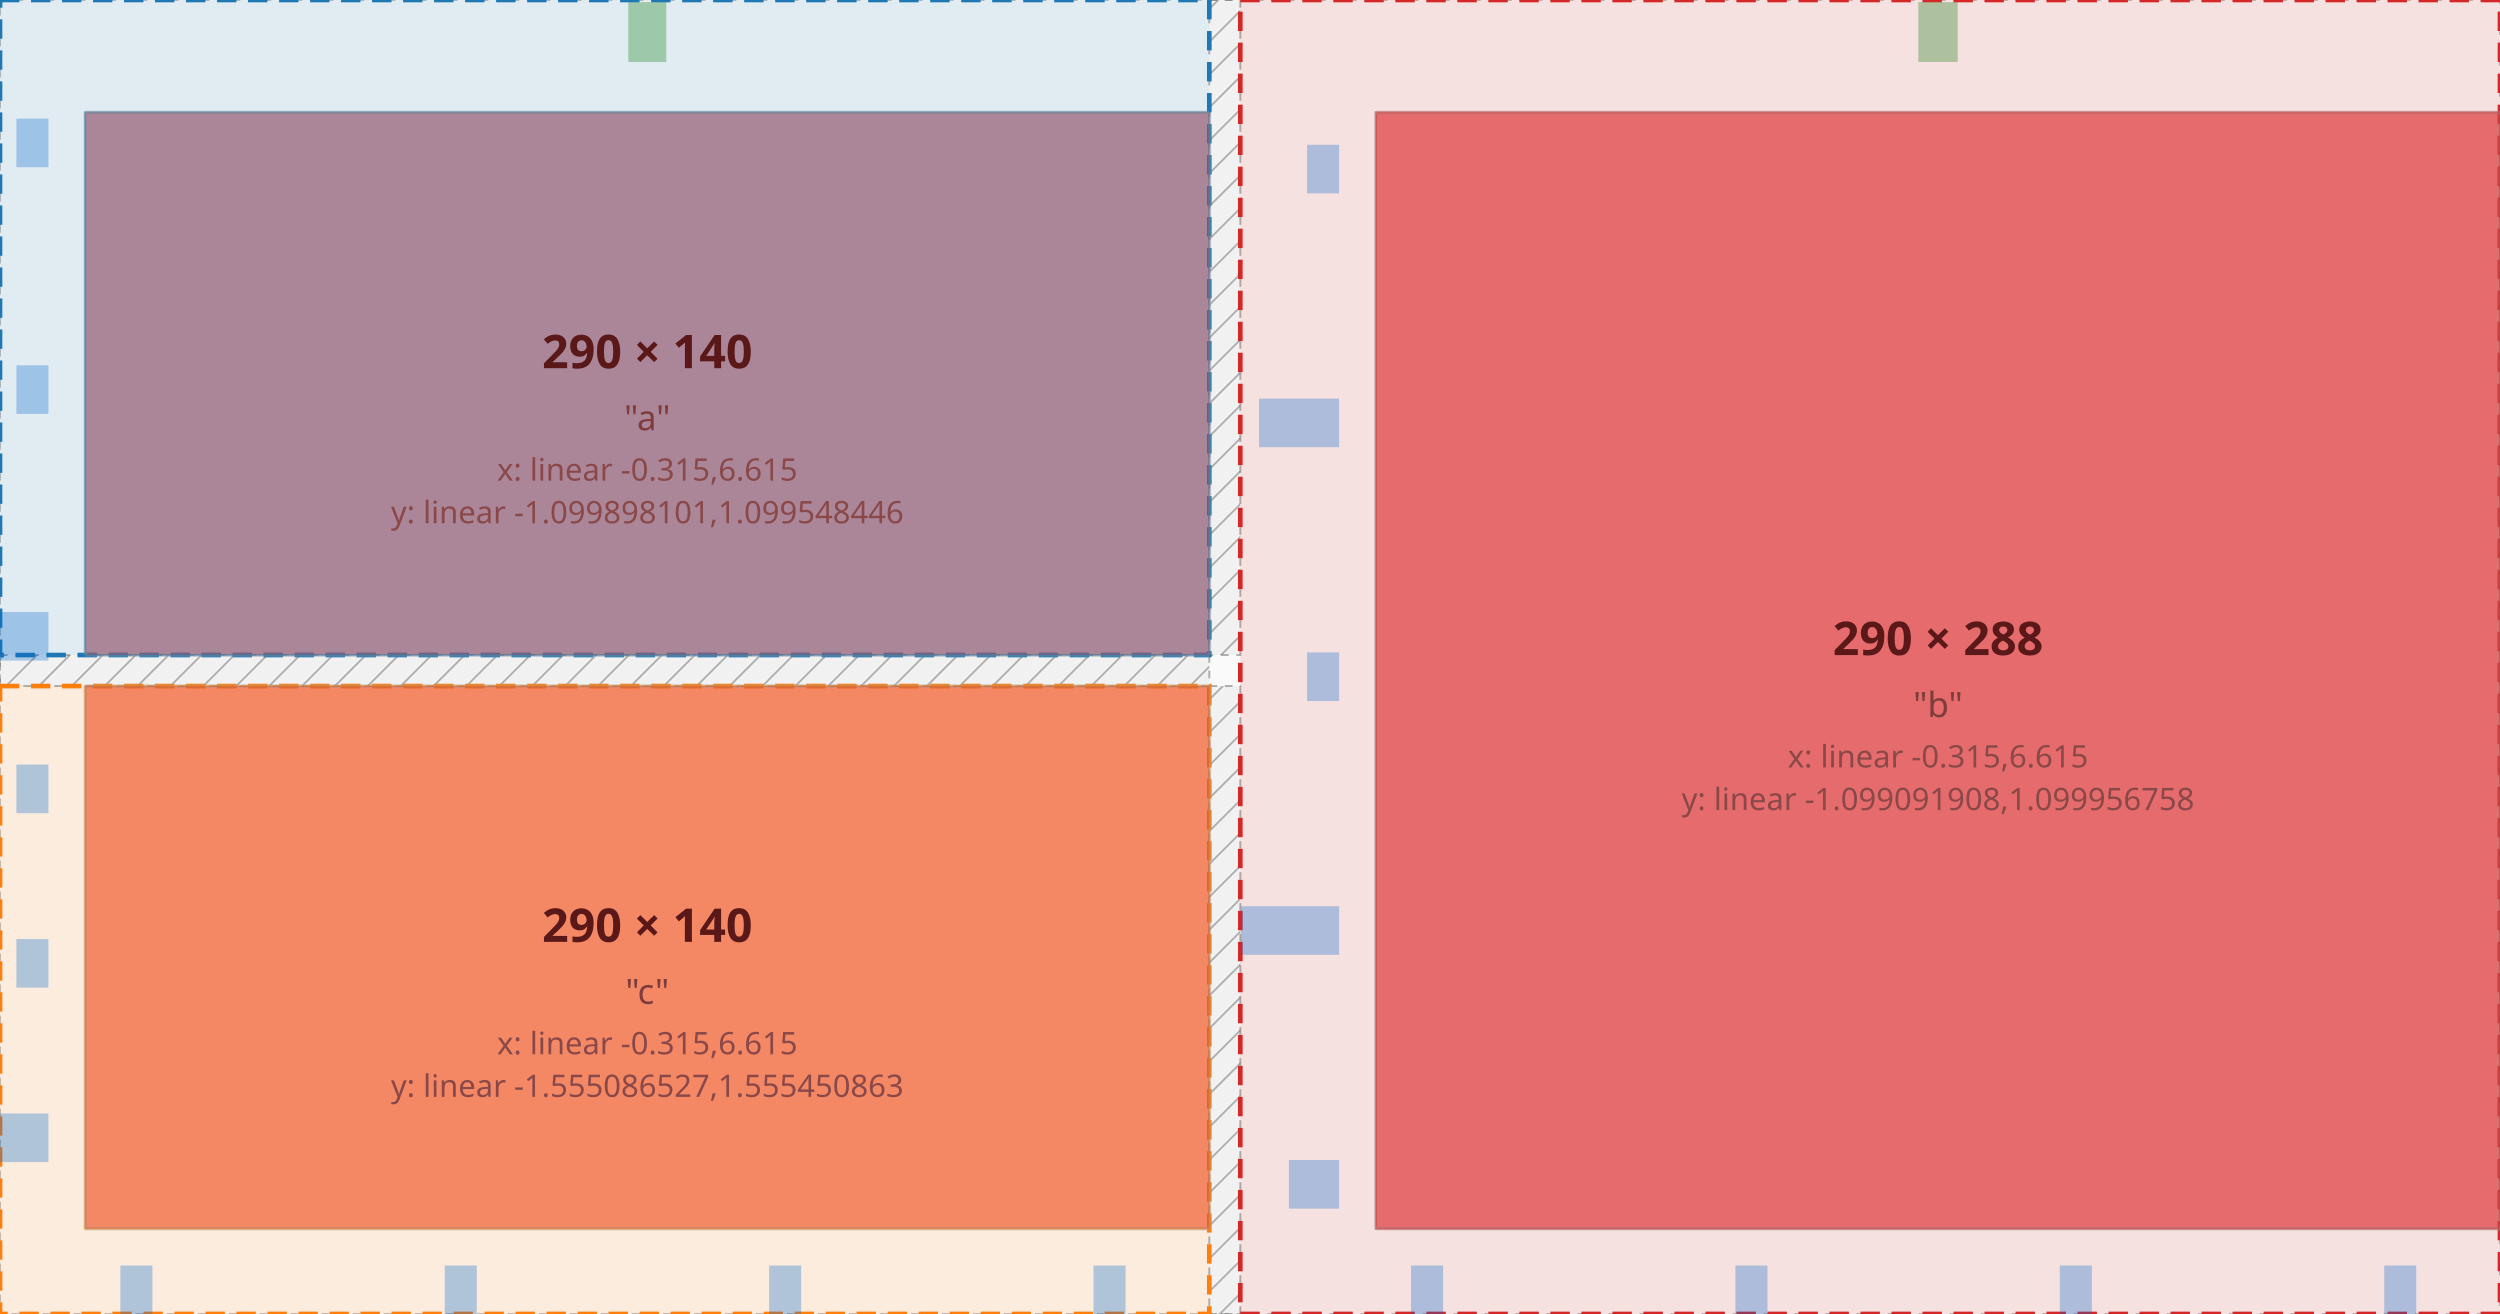
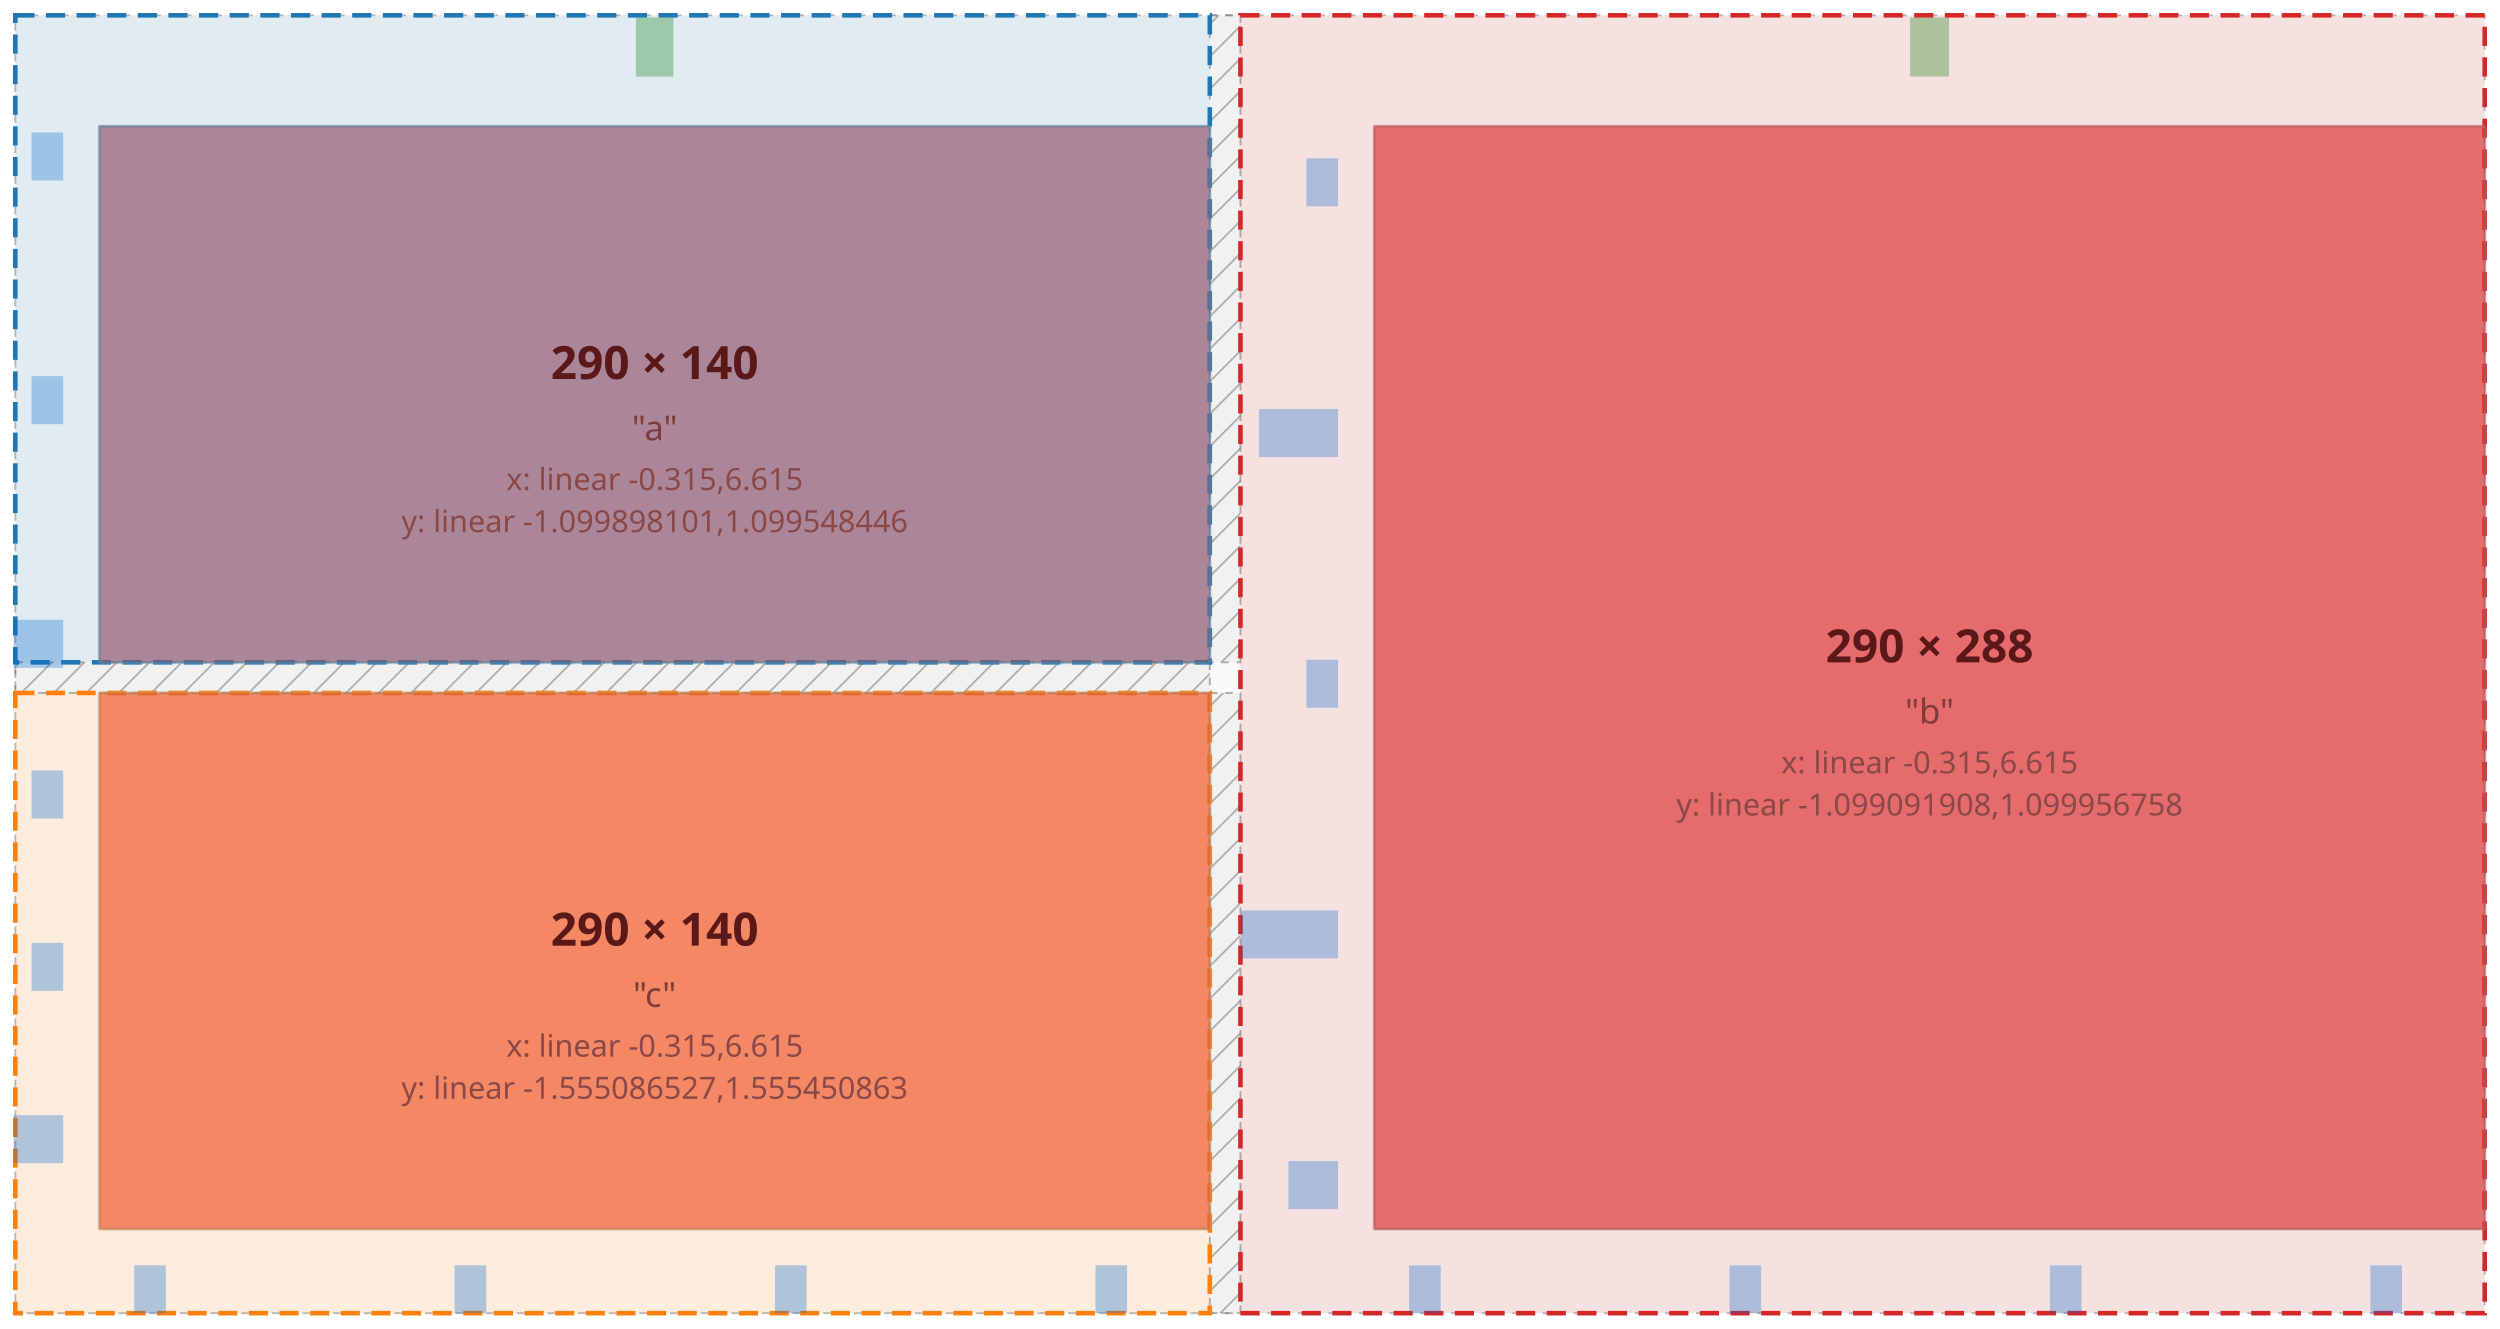
- <svg xmlns="http://www.w3.org/2000/svg" width="645" height="339" viewBox="0 0 645 339">
-   <g font-family="sans-serif">
-     <rect x="0.00" y="0.00" width="645.00" height="339.00" fill="#fafafa" />
-     <defs>
-       <pattern id="plotlet-gap-hatch" patternUnits="userSpaceOnUse" width="6" height="6" patternTransform="rotate(45)">
-         <rect width="6" height="6" fill="#666" fill-opacity="0.06" />
-         <line x1="0" y1="0" x2="0" y2="6" stroke="#666" stroke-opacity="0.45" stroke-width="1" />
-       </pattern>
-     </defs>
-     <rect x="0.00" y="0.00" width="645.00" height="339.00" fill="none" stroke="#bbb" stroke-width="0.50" stroke-dasharray="2,2" />
-     <rect x="0.00" y="169.00" width="312.00" height="8.00" fill="url(#plotlet-gap-hatch)" stroke="#666" stroke-width="0.50" stroke-dasharray="2,2" stroke-opacity="0.50" />
-     <rect x="312.00" y="0.00" width="8.00" height="169.00" fill="url(#plotlet-gap-hatch)" stroke="#666" stroke-width="0.50" stroke-dasharray="2,2" stroke-opacity="0.50" />
-     <rect x="312.00" y="177.00" width="8.00" height="162.00" fill="url(#plotlet-gap-hatch)" stroke="#666" stroke-width="0.50" stroke-dasharray="2,2" stroke-opacity="0.50" />
-     <rect x="0.00" y="0.00" width="312.00" height="169.00" fill="#1f77b4" stroke="#1f77b4" stroke-width="1.20" stroke-dasharray="5,3" fill-opacity="0.12" />
-     <rect x="22.00" y="29.00" width="290.00" height="140.00" fill="#1f77b4" stroke="#1f77b4" stroke-width="0.60" fill-opacity="0.38" stroke-opacity="0.60" />
-     <text x="167.00" y="95.00" text-anchor="middle" font-size="12" fill="#222" font-weight="bold">290 × 140</text>
-     <text x="167.00" y="111.00" text-anchor="middle" font-size="9" fill="#555">"a"</text>
-     <text x="167.00" y="124.00" text-anchor="middle" font-size="8" fill="#666">x: linear -0.315,6.615</text>
-     <text x="167.00" y="135.00" text-anchor="middle" font-size="8" fill="#666">y: linear -1.099898101,1.099548446</text>
-     <rect x="0.00" y="177.00" width="312.00" height="162.00" fill="#ff7f0e" stroke="#ff7f0e" stroke-width="1.20" stroke-dasharray="5,3" fill-opacity="0.12" />
-     <rect x="22.00" y="177.00" width="290.00" height="140.00" fill="#ff7f0e" stroke="#ff7f0e" stroke-width="0.60" fill-opacity="0.38" stroke-opacity="0.60" />
-     <text x="167.00" y="243.00" text-anchor="middle" font-size="12" fill="#222" font-weight="bold">290 × 140</text>
-     <text x="167.00" y="259.00" text-anchor="middle" font-size="9" fill="#555">"c"</text>
-     <text x="167.00" y="272.00" text-anchor="middle" font-size="8" fill="#666">x: linear -0.315,6.615</text>
-     <text x="167.00" y="283.00" text-anchor="middle" font-size="8" fill="#666">y: linear -1.555086527,1.555450863</text>
-     <rect x="320.00" y="0.00" width="325.00" height="339.00" fill="#d62728" stroke="#d62728" stroke-width="1.20" stroke-dasharray="5,3" fill-opacity="0.12" />
-     <rect x="355.00" y="29.00" width="290.00" height="288.00" fill="#d62728" stroke="#d62728" stroke-width="0.60" fill-opacity="0.38" stroke-opacity="0.60" />
-     <text x="500.00" y="169.00" text-anchor="middle" font-size="12" fill="#222" font-weight="bold">290 × 288</text>
-     <text x="500.00" y="185.00" text-anchor="middle" font-size="9" fill="#555">"b"</text>
-     <text x="500.00" y="198.00" text-anchor="middle" font-size="8" fill="#666">x: linear -0.315,6.615</text>
-     <text x="500.00" y="209.00" text-anchor="middle" font-size="8" fill="#666">y: linear -1.099091908,1.099956758</text>
-     <rect x="22.00" y="29.00" width="290.00" height="140.00" fill="#d00" fill-opacity="0.3" />
-     <rect x="22.00" y="28.50" width="290.00" height="1.00" fill="#999" fill-opacity="0.3" />
-     <rect x="22.00" y="168.50" width="290.00" height="1.00" fill="#999" fill-opacity="0.3" />
-     <rect x="21.50" y="29.00" width="1.00" height="140.00" fill="#999" fill-opacity="0.3" />
-     <rect x="311.50" y="29.00" width="1.00" height="140.00" fill="#999" fill-opacity="0.3" />
-     <rect x="-0.46" y="157.90" width="12.96" height="12.54" fill="#06c" fill-opacity="0.3" />
-     <rect x="4.23" y="94.25" width="8.27" height="12.54" fill="#06c" fill-opacity="0.3" />
-     <rect x="4.23" y="30.60" width="8.27" height="12.54" fill="#06c" fill-opacity="0.3" />
-     <rect x="162.10" y="0.56" width="9.80" height="15.44" fill="#070" fill-opacity="0.3" />
-     <rect x="22.00" y="177.00" width="290.00" height="140.00" fill="#d00" fill-opacity="0.3" />
-     <rect x="22.00" y="176.50" width="290.00" height="1.00" fill="#999" fill-opacity="0.3" />
-     <rect x="22.00" y="316.50" width="290.00" height="1.00" fill="#999" fill-opacity="0.3" />
-     <rect x="21.50" y="177.00" width="1.00" height="140.00" fill="#999" fill-opacity="0.3" />
-     <rect x="311.50" y="177.00" width="1.00" height="140.00" fill="#999" fill-opacity="0.3" />
-     <rect x="31.05" y="326.50" width="8.27" height="12.54" fill="#06c" fill-opacity="0.3" />
-     <rect x="114.74" y="326.50" width="8.27" height="12.54" fill="#06c" fill-opacity="0.3" />
-     <rect x="198.43" y="326.50" width="8.27" height="12.54" fill="#06c" fill-opacity="0.3" />
-     <rect x="282.13" y="326.50" width="8.27" height="12.54" fill="#06c" fill-opacity="0.3" />
-     <rect x="-0.46" y="287.28" width="12.96" height="12.54" fill="#06c" fill-opacity="0.3" />
-     <rect x="4.23" y="242.27" width="8.27" height="12.54" fill="#06c" fill-opacity="0.3" />
-     <rect x="4.23" y="197.26" width="8.27" height="12.54" fill="#06c" fill-opacity="0.3" />
-     <rect x="355.00" y="29.00" width="290.00" height="288.00" fill="#d00" fill-opacity="0.3" />
-     <rect x="355.00" y="28.50" width="290.00" height="1.00" fill="#999" fill-opacity="0.3" />
-     <rect x="355.00" y="316.50" width="290.00" height="1.00" fill="#999" fill-opacity="0.3" />
-     <rect x="354.50" y="29.00" width="1.00" height="288.00" fill="#999" fill-opacity="0.3" />
-     <rect x="644.50" y="29.00" width="1.00" height="288.00" fill="#999" fill-opacity="0.3" />
-     <rect x="364.05" y="326.50" width="8.27" height="12.54" fill="#06c" fill-opacity="0.3" />
-     <rect x="447.74" y="326.50" width="8.27" height="12.54" fill="#06c" fill-opacity="0.3" />
-     <rect x="531.43" y="326.50" width="8.27" height="12.54" fill="#06c" fill-opacity="0.3" />
-     <rect x="615.13" y="326.50" width="8.27" height="12.54" fill="#06c" fill-opacity="0.3" />
-     <rect x="332.54" y="299.28" width="12.96" height="12.54" fill="#06c" fill-opacity="0.3" />
-     <rect x="320.13" y="233.80" width="25.37" height="12.54" fill="#06c" fill-opacity="0.3" />
-     <rect x="337.23" y="168.32" width="8.27" height="12.54" fill="#06c" fill-opacity="0.3" />
-     <rect x="324.83" y="102.84" width="20.67" height="12.54" fill="#06c" fill-opacity="0.3" />
-     <rect x="337.23" y="37.35" width="8.27" height="12.54" fill="#06c" fill-opacity="0.3" />
-     <rect x="494.92" y="0.56" width="10.16" height="15.44" fill="#070" fill-opacity="0.3" />
+ <svg xmlns="http://www.w3.org/2000/svg" width="653" height="347" viewBox="0 0 653 347" font-family="DejaVu Sans, Bitstream Vera Sans, Verdana, Arial, sans-serif" font-size="11" style="background:#fff" data-plotlet-version="0.5.5" data-plotlet-schema="2" data-plotlet-kind="layout">
+   <g transform="translate(4,4)">
+     <g transform="translate(0.00,0.00)" data-plotlet-kind="diagram">
+       <g font-family="sans-serif">
+         <rect x="0.00" y="0.00" width="645.00" height="339.00" fill="#fafafa" />
+         <defs>
+           <pattern id="plotlet-gap-hatch" patternUnits="userSpaceOnUse" width="6" height="6" patternTransform="rotate(45)">
+             <rect width="6" height="6" fill="#666" fill-opacity="0.06" />
+             <line x1="0" y1="0" x2="0" y2="6" stroke="#666" stroke-opacity="0.45" stroke-width="1" />
+           </pattern>
+         </defs>
+         <rect x="0.00" y="0.00" width="645.00" height="339.00" fill="none" stroke="#bbb" stroke-width="0.50" stroke-dasharray="2,2" />
+         <rect x="0.00" y="169.00" width="312.00" height="8.00" fill="url(#plotlet-gap-hatch)" stroke="#666" stroke-width="0.50" stroke-dasharray="2,2" stroke-opacity="0.50" />
+         <rect x="312.00" y="0.00" width="8.00" height="169.00" fill="url(#plotlet-gap-hatch)" stroke="#666" stroke-width="0.50" stroke-dasharray="2,2" stroke-opacity="0.50" />
+         <rect x="312.00" y="177.00" width="8.00" height="162.00" fill="url(#plotlet-gap-hatch)" stroke="#666" stroke-width="0.50" stroke-dasharray="2,2" stroke-opacity="0.50" />
+         <rect x="0.00" y="0.00" width="312.00" height="169.00" fill="#1f77b4" stroke="#1f77b4" stroke-width="1.20" stroke-dasharray="5,3" fill-opacity="0.12" />
+         <rect x="22.00" y="29.00" width="290.00" height="140.00" fill="#1f77b4" stroke="#1f77b4" stroke-width="0.60" fill-opacity="0.38" stroke-opacity="0.60" />
+         <text x="167.00" y="95.00" text-anchor="middle" font-size="12" fill="#222" font-weight="bold">290 × 140</text>
+         <text x="167.00" y="111.00" text-anchor="middle" font-size="9" fill="#555">"a"</text>
+         <text x="167.00" y="124.00" text-anchor="middle" font-size="8" fill="#666">x: linear -0.315,6.615</text>
+         <text x="167.00" y="135.00" text-anchor="middle" font-size="8" fill="#666">y: linear -1.099898101,1.099548446</text>
+         <rect x="0.00" y="177.00" width="312.00" height="162.00" fill="#ff7f0e" stroke="#ff7f0e" stroke-width="1.20" stroke-dasharray="5,3" fill-opacity="0.12" />
+         <rect x="22.00" y="177.00" width="290.00" height="140.00" fill="#ff7f0e" stroke="#ff7f0e" stroke-width="0.60" fill-opacity="0.38" stroke-opacity="0.60" />
+         <text x="167.00" y="243.00" text-anchor="middle" font-size="12" fill="#222" font-weight="bold">290 × 140</text>
+         <text x="167.00" y="259.00" text-anchor="middle" font-size="9" fill="#555">"c"</text>
+         <text x="167.00" y="272.00" text-anchor="middle" font-size="8" fill="#666">x: linear -0.315,6.615</text>
+         <text x="167.00" y="283.00" text-anchor="middle" font-size="8" fill="#666">y: linear -1.555086527,1.555450863</text>
+         <rect x="320.00" y="0.00" width="325.00" height="339.00" fill="#d62728" stroke="#d62728" stroke-width="1.20" stroke-dasharray="5,3" fill-opacity="0.12" />
+         <rect x="355.00" y="29.00" width="290.00" height="288.00" fill="#d62728" stroke="#d62728" stroke-width="0.60" fill-opacity="0.38" stroke-opacity="0.60" />
+         <text x="500.00" y="169.00" text-anchor="middle" font-size="12" fill="#222" font-weight="bold">290 × 288</text>
+         <text x="500.00" y="185.00" text-anchor="middle" font-size="9" fill="#555">"b"</text>
+         <text x="500.00" y="198.00" text-anchor="middle" font-size="8" fill="#666">x: linear -0.315,6.615</text>
+         <text x="500.00" y="209.00" text-anchor="middle" font-size="8" fill="#666">y: linear -1.099091908,1.099956758</text>
+         <rect x="22.00" y="29.00" width="290.00" height="140.00" fill="#d00" fill-opacity="0.3" />
+         <rect x="22.00" y="28.50" width="290.00" height="1.00" fill="#999" fill-opacity="0.3" />
+         <rect x="22.00" y="168.50" width="290.00" height="1.00" fill="#999" fill-opacity="0.3" />
+         <rect x="21.50" y="29.00" width="1.00" height="140.00" fill="#999" fill-opacity="0.3" />
+         <rect x="311.50" y="29.00" width="1.00" height="140.00" fill="#999" fill-opacity="0.3" />
+         <rect x="-0.46" y="157.90" width="12.96" height="12.54" fill="#06c" fill-opacity="0.3" />
+         <rect x="4.23" y="94.25" width="8.27" height="12.54" fill="#06c" fill-opacity="0.3" />
+         <rect x="4.23" y="30.60" width="8.27" height="12.54" fill="#06c" fill-opacity="0.3" />
+         <rect x="162.10" y="0.56" width="9.80" height="15.44" fill="#070" fill-opacity="0.3" />
+         <rect x="22.00" y="177.00" width="290.00" height="140.00" fill="#d00" fill-opacity="0.3" />
+         <rect x="22.00" y="176.50" width="290.00" height="1.00" fill="#999" fill-opacity="0.3" />
+         <rect x="22.00" y="316.50" width="290.00" height="1.00" fill="#999" fill-opacity="0.3" />
+         <rect x="21.50" y="177.00" width="1.00" height="140.00" fill="#999" fill-opacity="0.3" />
+         <rect x="311.50" y="177.00" width="1.00" height="140.00" fill="#999" fill-opacity="0.3" />
+         <rect x="31.05" y="326.50" width="8.27" height="12.54" fill="#06c" fill-opacity="0.3" />
+         <rect x="114.74" y="326.50" width="8.27" height="12.54" fill="#06c" fill-opacity="0.3" />
+         <rect x="198.43" y="326.50" width="8.27" height="12.54" fill="#06c" fill-opacity="0.3" />
+         <rect x="282.13" y="326.50" width="8.27" height="12.54" fill="#06c" fill-opacity="0.3" />
+         <rect x="-0.46" y="287.28" width="12.96" height="12.54" fill="#06c" fill-opacity="0.3" />
+         <rect x="4.23" y="242.27" width="8.27" height="12.54" fill="#06c" fill-opacity="0.3" />
+         <rect x="4.23" y="197.26" width="8.27" height="12.54" fill="#06c" fill-opacity="0.3" />
+         <rect x="355.00" y="29.00" width="290.00" height="288.00" fill="#d00" fill-opacity="0.3" />
+         <rect x="355.00" y="28.50" width="290.00" height="1.00" fill="#999" fill-opacity="0.3" />
+         <rect x="355.00" y="316.50" width="290.00" height="1.00" fill="#999" fill-opacity="0.3" />
+         <rect x="354.50" y="29.00" width="1.00" height="288.00" fill="#999" fill-opacity="0.3" />
+         <rect x="644.50" y="29.00" width="1.00" height="288.00" fill="#999" fill-opacity="0.3" />
+         <rect x="364.05" y="326.50" width="8.27" height="12.54" fill="#06c" fill-opacity="0.3" />
+         <rect x="447.74" y="326.50" width="8.27" height="12.54" fill="#06c" fill-opacity="0.3" />
+         <rect x="531.43" y="326.50" width="8.27" height="12.54" fill="#06c" fill-opacity="0.3" />
+         <rect x="615.13" y="326.50" width="8.27" height="12.54" fill="#06c" fill-opacity="0.3" />
+         <rect x="332.54" y="299.28" width="12.96" height="12.54" fill="#06c" fill-opacity="0.3" />
+         <rect x="320.13" y="233.80" width="25.37" height="12.54" fill="#06c" fill-opacity="0.3" />
+         <rect x="337.23" y="168.32" width="8.27" height="12.54" fill="#06c" fill-opacity="0.3" />
+         <rect x="324.83" y="102.84" width="20.67" height="12.54" fill="#06c" fill-opacity="0.3" />
+         <rect x="337.23" y="37.35" width="8.27" height="12.54" fill="#06c" fill-opacity="0.3" />
+         <rect x="494.92" y="0.56" width="10.16" height="15.44" fill="#070" fill-opacity="0.3" />
+       </g>
+     </g>
  </g>
</svg>
